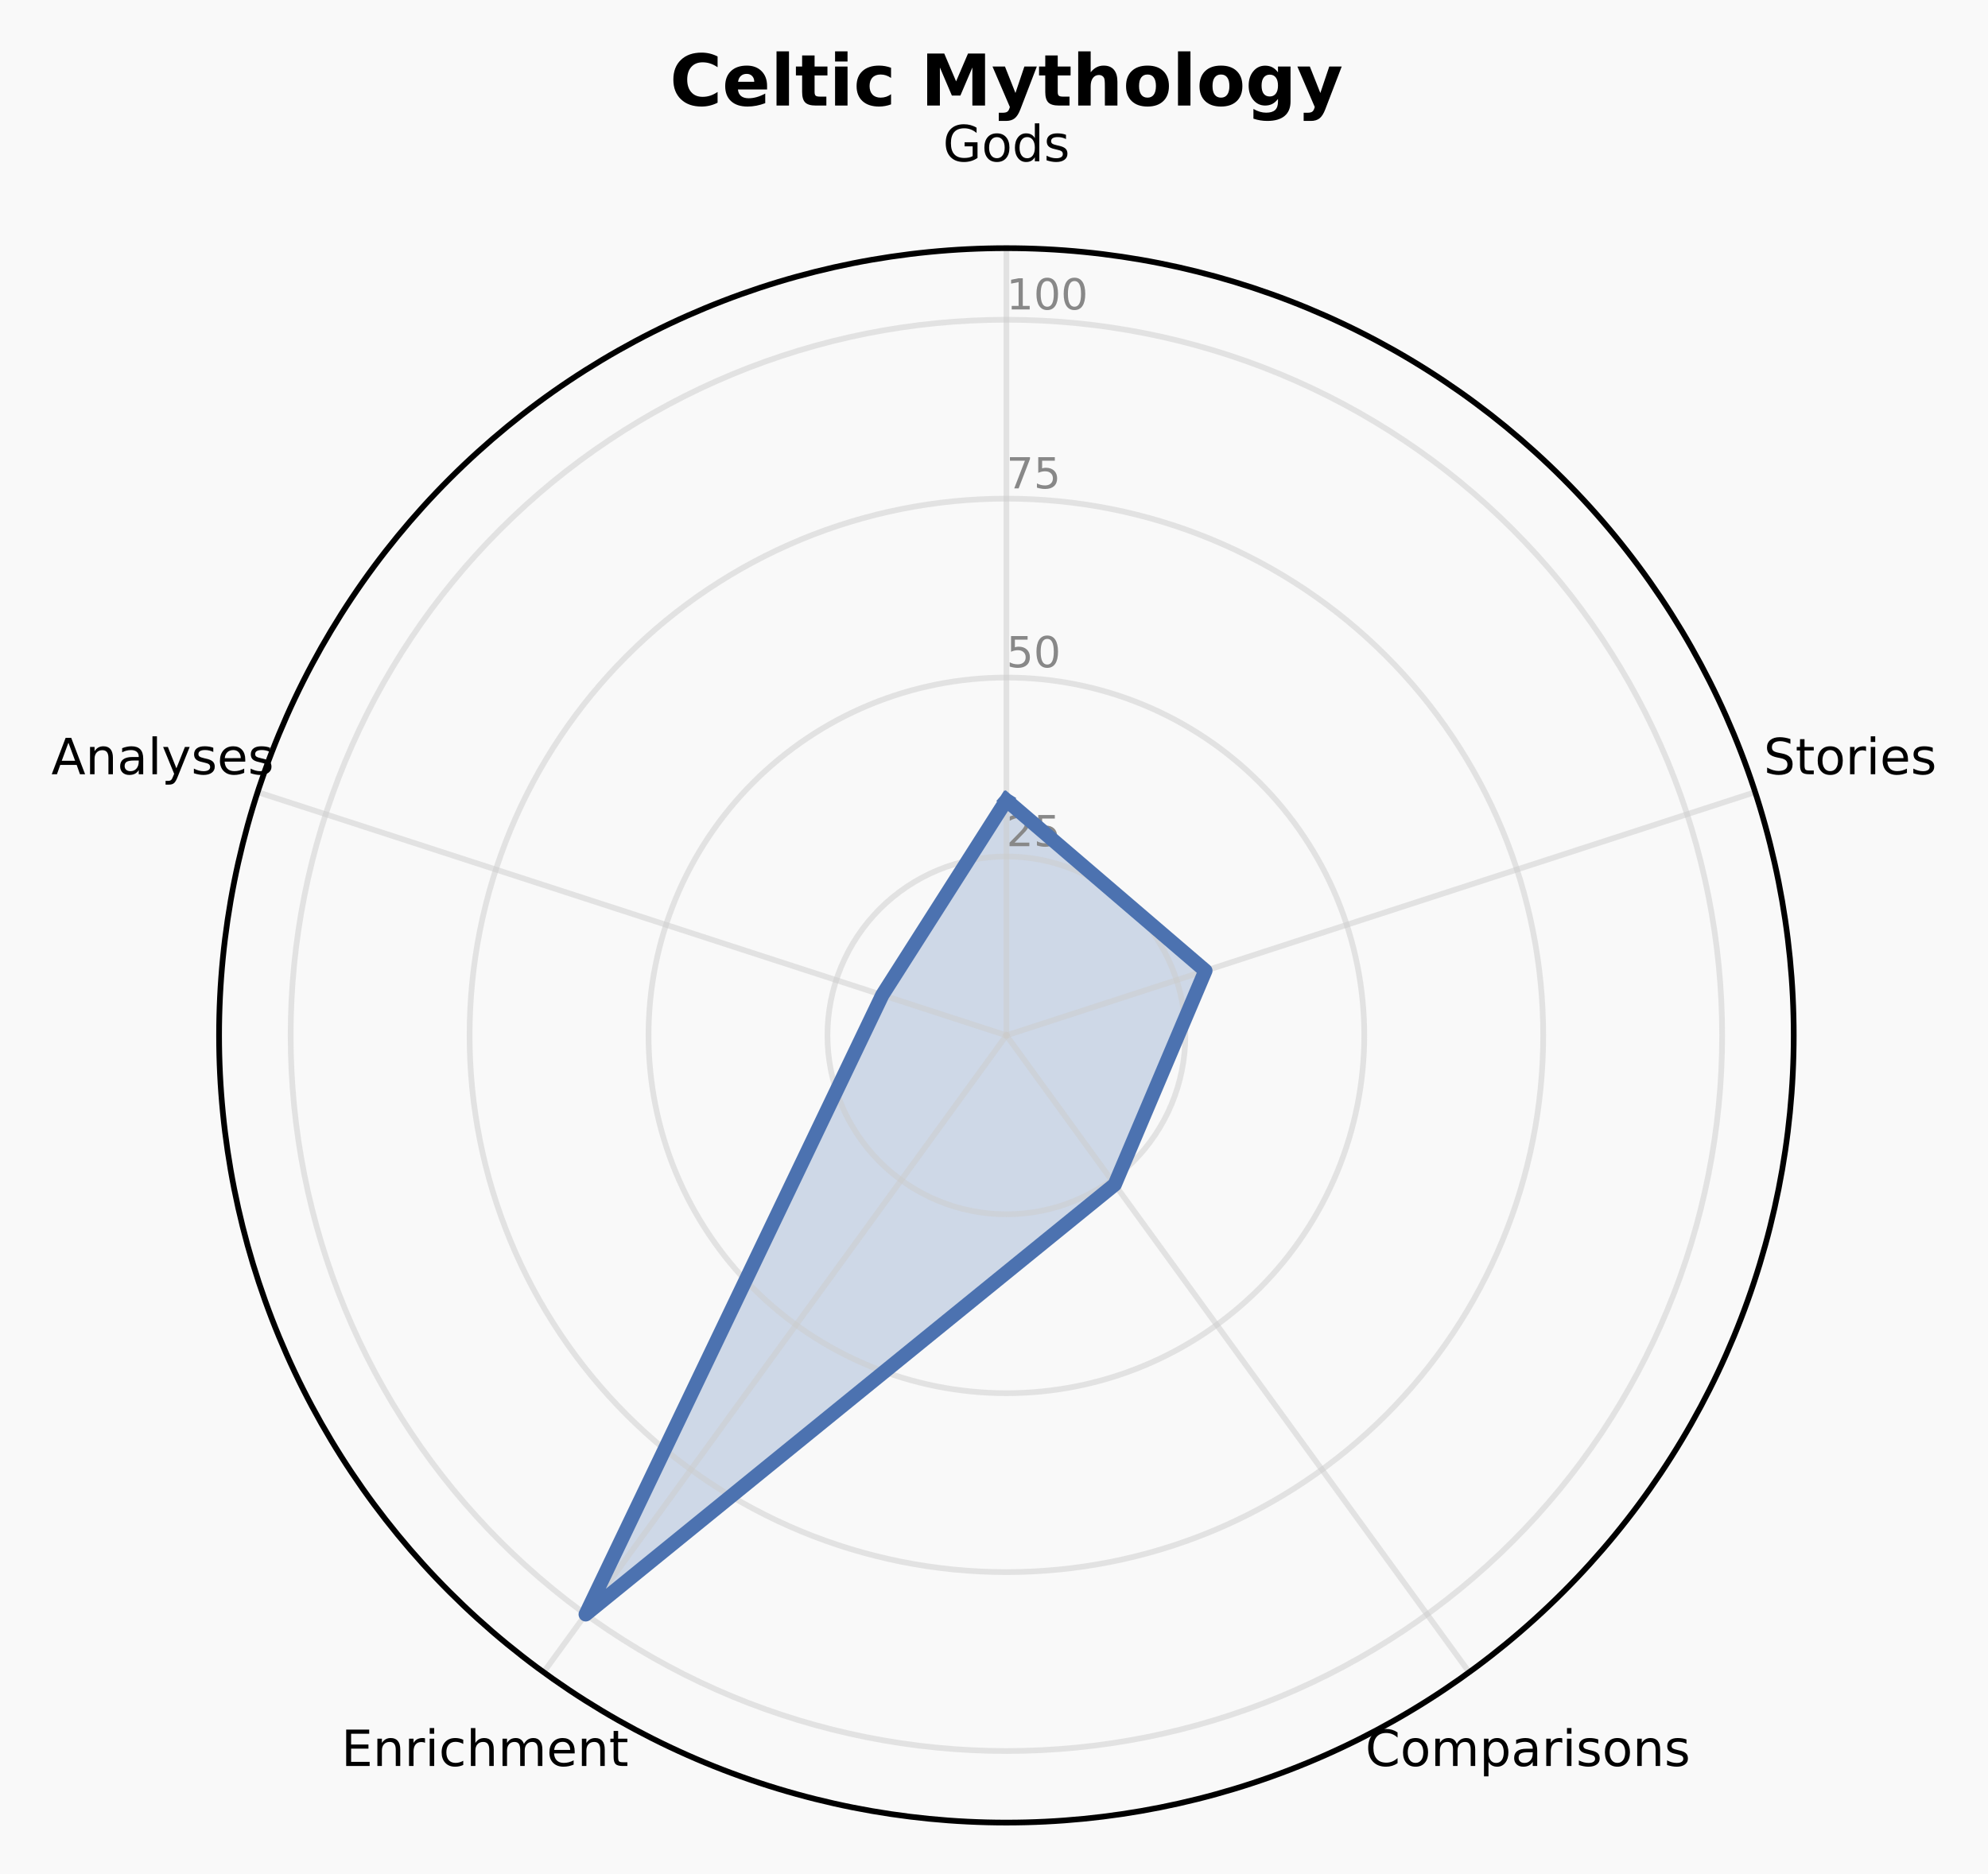
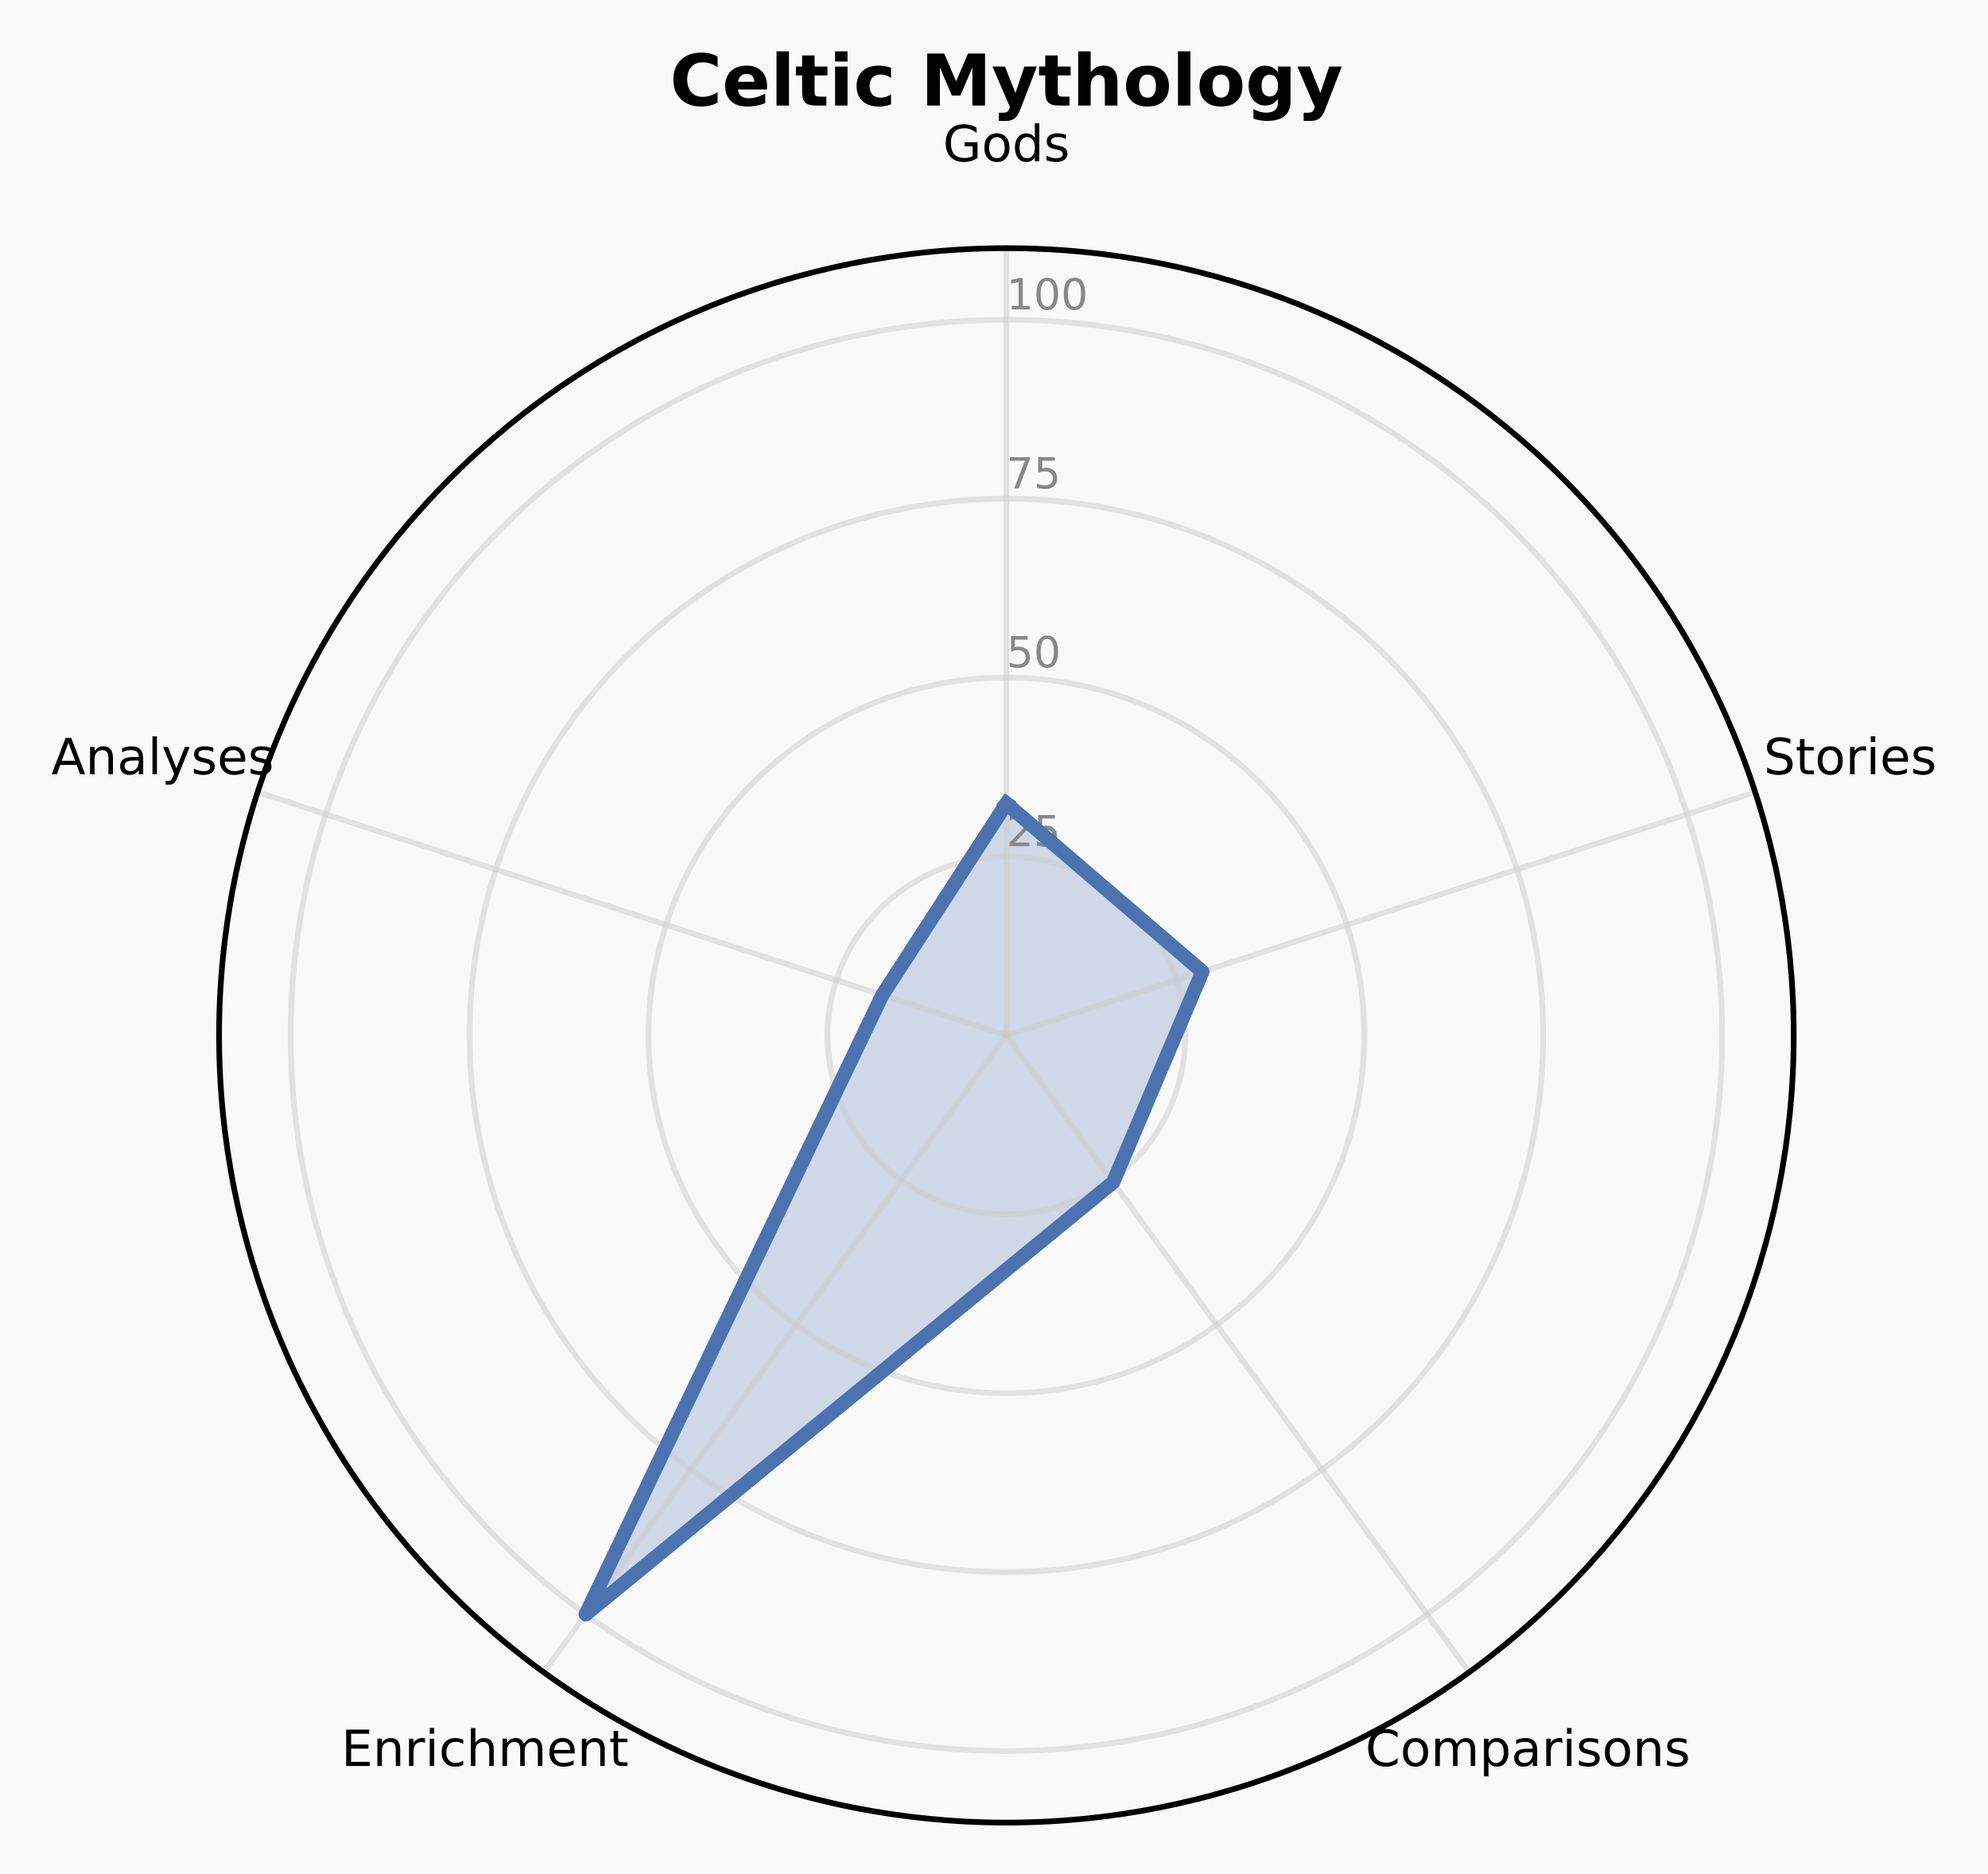
<svg xmlns="http://www.w3.org/2000/svg" xmlns:xlink="http://www.w3.org/1999/xlink" width="278.709pt" height="262.758pt" viewBox="0 0 278.709 262.758" version="1.1">
  <defs>
    <style type="text/css">*{stroke-linejoin: round; stroke-linecap: butt}</style>
  </defs>
  <g id="figure_1">
    <g id="patch_1">
      <path d="M 0 262.758  L 278.709 262.758  L 278.709 0  L 0 0  z " style="fill: #f9f9f9" />
    </g>
    <g id="axes_1">
      <g id="patch_2">
        <path d="M 251.473 145.178  C 251.473 130.683 248.618 116.329 243.071 102.938  C 237.524 89.546 229.393 77.377 219.143 67.128  C 208.894 56.878 196.725 48.748 183.334 43.201  C 169.942 37.654 155.588 34.798 141.093 34.798  C 126.598 34.798 112.244 37.654 98.853 43.201  C 85.461 48.748 73.293 56.878 63.043 67.128  C 52.794 77.377 44.663 89.546 39.116 102.938  C 33.569 116.329 30.714 130.683 30.714 145.178  C 30.714 159.673 33.569 174.027 39.116 187.418  C 44.663 200.81 52.794 212.979 63.043 223.228  C 73.293 233.478 85.461 241.609 98.853 247.155  C 112.244 252.702 126.598 255.558 141.093 255.558  C 155.588 255.558 169.942 252.702 183.334 247.155  C 196.725 241.609 208.894 233.478 219.143 223.228  C 229.393 212.979 237.524 200.81 243.071 187.418  C 248.618 174.027 251.473 159.673 251.473 145.178  M 141.093 145.178  C 141.093 145.178 141.093 145.178 141.093 145.178  C 141.093 145.178 141.093 145.178 141.093 145.178  C 141.093 145.178 141.093 145.178 141.093 145.178  C 141.093 145.178 141.093 145.178 141.093 145.178  C 141.093 145.178 141.093 145.178 141.093 145.178  C 141.093 145.178 141.093 145.178 141.093 145.178  C 141.093 145.178 141.093 145.178 141.093 145.178  C 141.093 145.178 141.093 145.178 141.093 145.178  C 141.093 145.178 141.093 145.178 141.093 145.178  C 141.093 145.178 141.093 145.178 141.093 145.178  C 141.093 145.178 141.093 145.178 141.093 145.178  C 141.093 145.178 141.093 145.178 141.093 145.178  C 141.093 145.178 141.093 145.178 141.093 145.178  C 141.093 145.178 141.093 145.178 141.093 145.178  C 141.093 145.178 141.093 145.178 141.093 145.178  C 141.093 145.178 141.093 145.178 141.093 145.178  z " style="fill: #f9f9f9" />
      </g>
      <g id="patch_3">
-         <path d="M 141.093 112.208  L 168.989 136.114  L 156.285 166.088  L 82.112 226.359  L 123.694 139.525  z " clip-path="url(#p7c46210e23)" style="fill: #4c72b0; opacity: 0.25; stroke: #4c72b0; stroke-linejoin: miter" />
+         <path d="M 141.093 112.672  L 168.567 136.251  L 156.059 165.776  L 82.112 226.359  L 123.694 139.525  z " clip-path="url(#pa638929fb0)" style="fill: #4c72b0; opacity: 0.25; stroke: #4c72b0; stroke-linejoin: miter" />
      </g>
      <g id="matplotlib.axis_1">
        <g id="xtick_1">
          <g id="line2d_1">
-             <path d="M 141.093 145.178  L 141.093 34.798  " clip-path="url(#p7c46210e23)" style="fill: none; stroke: #cccccc; stroke-opacity: 0.5; stroke-width: 0.8; stroke-linecap: square" />
+             <path d="M 141.093 145.178  L 141.093 34.798  " clip-path="url(#pa638929fb0)" style="fill: none; stroke: #cccccc; stroke-opacity: 0.5; stroke-width: 0.8; stroke-linecap: square" />
          </g>
          <g id="text_1">
            <g transform="translate(132.1945 22.61707) scale(0.07 -0.07)">
              <defs>
                <path id="DejaVuSans-2a" d="M 3809 666  L 3809 1919  L 2778 1919  L 2778 2438  L 4434 2438  L 4434 434  Q 4069 175 3628 42  Q 3188 -91 2688 -91  Q 1594 -91 976 548  Q 359 1188 359 2328  Q 359 3472 976 4111  Q 1594 4750 2688 4750  Q 3144 4750 3555 4637  Q 3966 4525 4313 4306  L 4313 3634  Q 3963 3931 3569 4081  Q 3175 4231 2741 4231  Q 1884 4231 1454 3753  Q 1025 3275 1025 2328  Q 1025 1384 1454 906  Q 1884 428 2741 428  Q 3075 428 3337 486  Q 3600 544 3809 666  z " transform="scale(0.015625)" />
                <path id="DejaVuSans-52" d="M 1959 3097  Q 1497 3097 1228 2736  Q 959 2375 959 1747  Q 959 1119 1226 758  Q 1494 397 1959 397  Q 2419 397 2687 759  Q 2956 1122 2956 1747  Q 2956 2369 2687 2733  Q 2419 3097 1959 3097  z M 1959 3584  Q 2709 3584 3137 3096  Q 3566 2609 3566 1747  Q 3566 888 3137 398  Q 2709 -91 1959 -91  Q 1206 -91 779 398  Q 353 888 353 1747  Q 353 2609 779 3096  Q 1206 3584 1959 3584  z " transform="scale(0.015625)" />
                <path id="DejaVuSans-47" d="M 2906 2969  L 2906 4863  L 3481 4863  L 3481 0  L 2906 0  L 2906 525  Q 2725 213 2448 61  Q 2172 -91 1784 -91  Q 1150 -91 751 415  Q 353 922 353 1747  Q 353 2572 751 3078  Q 1150 3584 1784 3584  Q 2172 3584 2448 3432  Q 2725 3281 2906 2969  z M 947 1747  Q 947 1113 1208 752  Q 1469 391 1925 391  Q 2381 391 2643 752  Q 2906 1113 2906 1747  Q 2906 2381 2643 2742  Q 2381 3103 1925 3103  Q 1469 3103 1208 2742  Q 947 2381 947 1747  z " transform="scale(0.015625)" />
                <path id="DejaVuSans-56" d="M 2834 3397  L 2834 2853  Q 2591 2978 2328 3040  Q 2066 3103 1784 3103  Q 1356 3103 1142 2972  Q 928 2841 928 2578  Q 928 2378 1081 2264  Q 1234 2150 1697 2047  L 1894 2003  Q 2506 1872 2764 1633  Q 3022 1394 3022 966  Q 3022 478 2636 193  Q 2250 -91 1575 -91  Q 1294 -91 989 -36  Q 684 19 347 128  L 347 722  Q 666 556 975 473  Q 1284 391 1588 391  Q 1994 391 2212 530  Q 2431 669 2431 922  Q 2431 1156 2273 1281  Q 2116 1406 1581 1522  L 1381 1569  Q 847 1681 609 1914  Q 372 2147 372 2553  Q 372 3047 722 3315  Q 1072 3584 1716 3584  Q 2034 3584 2315 3537  Q 2597 3491 2834 3397  z " transform="scale(0.015625)" />
              </defs>
              <use xlink:href="#DejaVuSans-2a" />
              <use xlink:href="#DejaVuSans-52" transform="translate(77.48438 0)" />
              <use xlink:href="#DejaVuSans-47" transform="translate(138.6719 0)" />
              <use xlink:href="#DejaVuSans-56" transform="translate(202.1562 0)" />
            </g>
          </g>
        </g>
        <g id="xtick_2">
          <g id="line2d_2">
-             <path d="M 141.093 145.178  L 246.07 111.069  " clip-path="url(#p7c46210e23)" style="fill: none; stroke: #cccccc; stroke-opacity: 0.5; stroke-width: 0.8; stroke-linecap: square" />
+             <path d="M 141.093 145.178  L 246.07 111.069  " clip-path="url(#pa638929fb0)" style="fill: none; stroke: #cccccc; stroke-opacity: 0.5; stroke-width: 0.8; stroke-linecap: square" />
          </g>
          <g id="text_2">
            <g transform="translate(247.2616 108.5613) scale(0.07 -0.07)">
              <defs>
                <path id="DejaVuSans-36" d="M 3425 4513  L 3425 3897  Q 3066 4069 2747 4153  Q 2428 4238 2131 4238  Q 1616 4238 1336 4038  Q 1056 3838 1056 3469  Q 1056 3159 1242 3001  Q 1428 2844 1947 2747  L 2328 2669  Q 3034 2534 3370 2195  Q 3706 1856 3706 1288  Q 3706 609 3251 259  Q 2797 -91 1919 -91  Q 1588 -91 1214 -16  Q 841 59 441 206  L 441 856  Q 825 641 1194 531  Q 1563 422 1919 422  Q 2459 422 2753 634  Q 3047 847 3047 1241  Q 3047 1584 2836 1778  Q 2625 1972 2144 2069  L 1759 2144  Q 1053 2284 737 2584  Q 422 2884 422 3419  Q 422 4038 858 4394  Q 1294 4750 2059 4750  Q 2388 4750 2728 4690  Q 3069 4631 3425 4513  z " transform="scale(0.015625)" />
                <path id="DejaVuSans-57" d="M 1172 4494  L 1172 3500  L 2356 3500  L 2356 3053  L 1172 3053  L 1172 1153  Q 1172 725 1289 603  Q 1406 481 1766 481  L 2356 481  L 2356 0  L 1766 0  Q 1100 0 847 248  Q 594 497 594 1153  L 594 3053  L 172 3053  L 172 3500  L 594 3500  L 594 4494  L 1172 4494  z " transform="scale(0.015625)" />
                <path id="DejaVuSans-55" d="M 2631 2963  Q 2534 3019 2420 3045  Q 2306 3072 2169 3072  Q 1681 3072 1420 2755  Q 1159 2438 1159 1844  L 1159 0  L 581 0  L 581 3500  L 1159 3500  L 1159 2956  Q 1341 3275 1631 3429  Q 1922 3584 2338 3584  Q 2397 3584 2469 3576  Q 2541 3569 2628 3553  L 2631 2963  z " transform="scale(0.015625)" />
                <path id="DejaVuSans-4c" d="M 603 3500  L 1178 3500  L 1178 0  L 603 0  L 603 3500  z M 603 4863  L 1178 4863  L 1178 4134  L 603 4134  L 603 4863  z " transform="scale(0.015625)" />
                <path id="DejaVuSans-48" d="M 3597 1894  L 3597 1613  L 953 1613  Q 991 1019 1311 708  Q 1631 397 2203 397  Q 2534 397 2845 478  Q 3156 559 3463 722  L 3463 178  Q 3153 47 2828 -22  Q 2503 -91 2169 -91  Q 1331 -91 842 396  Q 353 884 353 1716  Q 353 2575 817 3079  Q 1281 3584 2069 3584  Q 2775 3584 3186 3129  Q 3597 2675 3597 1894  z M 3022 2063  Q 3016 2534 2758 2815  Q 2500 3097 2075 3097  Q 1594 3097 1305 2825  Q 1016 2553 972 2059  L 3022 2063  z " transform="scale(0.015625)" />
              </defs>
              <use xlink:href="#DejaVuSans-36" />
              <use xlink:href="#DejaVuSans-57" transform="translate(63.48438 0)" />
              <use xlink:href="#DejaVuSans-52" transform="translate(102.6875 0)" />
              <use xlink:href="#DejaVuSans-55" transform="translate(163.875 0)" />
              <use xlink:href="#DejaVuSans-4c" transform="translate(204.9844 0)" />
              <use xlink:href="#DejaVuSans-48" transform="translate(232.7656 0)" />
              <use xlink:href="#DejaVuSans-56" transform="translate(294.2969 0)" />
            </g>
          </g>
        </g>
        <g id="xtick_3">
          <g id="line2d_3">
-             <path d="M 141.093 145.178  L 205.973 234.477  " clip-path="url(#p7c46210e23)" style="fill: none; stroke: #cccccc; stroke-opacity: 0.5; stroke-width: 0.8; stroke-linecap: square" />
+             <path d="M 141.093 145.178  L 205.973 234.477  " clip-path="url(#pa638929fb0)" style="fill: none; stroke: #cccccc; stroke-opacity: 0.5; stroke-width: 0.8; stroke-linecap: square" />
          </g>
          <g id="text_3">
            <g transform="translate(191.4228 247.6219) scale(0.07 -0.07)">
              <defs>
                <path id="DejaVuSans-26" d="M 4122 4306  L 4122 3641  Q 3803 3938 3442 4084  Q 3081 4231 2675 4231  Q 1875 4231 1450 3742  Q 1025 3253 1025 2328  Q 1025 1406 1450 917  Q 1875 428 2675 428  Q 3081 428 3442 575  Q 3803 722 4122 1019  L 4122 359  Q 3791 134 3420 21  Q 3050 -91 2638 -91  Q 1578 -91 968 557  Q 359 1206 359 2328  Q 359 3453 968 4101  Q 1578 4750 2638 4750  Q 3056 4750 3426 4639  Q 3797 4528 4122 4306  z " transform="scale(0.015625)" />
                <path id="DejaVuSans-50" d="M 3328 2828  Q 3544 3216 3844 3400  Q 4144 3584 4550 3584  Q 5097 3584 5394 3201  Q 5691 2819 5691 2113  L 5691 0  L 5113 0  L 5113 2094  Q 5113 2597 4934 2840  Q 4756 3084 4391 3084  Q 3944 3084 3684 2787  Q 3425 2491 3425 1978  L 3425 0  L 2847 0  L 2847 2094  Q 2847 2600 2669 2842  Q 2491 3084 2119 3084  Q 1678 3084 1418 2786  Q 1159 2488 1159 1978  L 1159 0  L 581 0  L 581 3500  L 1159 3500  L 1159 2956  Q 1356 3278 1631 3431  Q 1906 3584 2284 3584  Q 2666 3584 2933 3390  Q 3200 3197 3328 2828  z " transform="scale(0.015625)" />
                <path id="DejaVuSans-53" d="M 1159 525  L 1159 -1331  L 581 -1331  L 581 3500  L 1159 3500  L 1159 2969  Q 1341 3281 1617 3432  Q 1894 3584 2278 3584  Q 2916 3584 3314 3078  Q 3713 2572 3713 1747  Q 3713 922 3314 415  Q 2916 -91 2278 -91  Q 1894 -91 1617 61  Q 1341 213 1159 525  z M 3116 1747  Q 3116 2381 2855 2742  Q 2594 3103 2138 3103  Q 1681 3103 1420 2742  Q 1159 2381 1159 1747  Q 1159 1113 1420 752  Q 1681 391 2138 391  Q 2594 391 2855 752  Q 3116 1113 3116 1747  z " transform="scale(0.015625)" />
                <path id="DejaVuSans-44" d="M 2194 1759  Q 1497 1759 1228 1600  Q 959 1441 959 1056  Q 959 750 1161 570  Q 1363 391 1709 391  Q 2188 391 2477 730  Q 2766 1069 2766 1631  L 2766 1759  L 2194 1759  z M 3341 1997  L 3341 0  L 2766 0  L 2766 531  Q 2569 213 2275 61  Q 1981 -91 1556 -91  Q 1019 -91 701 211  Q 384 513 384 1019  Q 384 1609 779 1909  Q 1175 2209 1959 2209  L 2766 2209  L 2766 2266  Q 2766 2663 2505 2880  Q 2244 3097 1772 3097  Q 1472 3097 1187 3025  Q 903 2953 641 2809  L 641 3341  Q 956 3463 1253 3523  Q 1550 3584 1831 3584  Q 2591 3584 2966 3190  Q 3341 2797 3341 1997  z " transform="scale(0.015625)" />
                <path id="DejaVuSans-51" d="M 3513 2113  L 3513 0  L 2938 0  L 2938 2094  Q 2938 2591 2744 2837  Q 2550 3084 2163 3084  Q 1697 3084 1428 2787  Q 1159 2491 1159 1978  L 1159 0  L 581 0  L 581 3500  L 1159 3500  L 1159 2956  Q 1366 3272 1645 3428  Q 1925 3584 2291 3584  Q 2894 3584 3203 3211  Q 3513 2838 3513 2113  z " transform="scale(0.015625)" />
              </defs>
              <use xlink:href="#DejaVuSans-26" />
              <use xlink:href="#DejaVuSans-52" transform="translate(69.82812 0)" />
              <use xlink:href="#DejaVuSans-50" transform="translate(131.0156 0)" />
              <use xlink:href="#DejaVuSans-53" transform="translate(228.4219 0)" />
              <use xlink:href="#DejaVuSans-44" transform="translate(291.9062 0)" />
              <use xlink:href="#DejaVuSans-55" transform="translate(353.1875 0)" />
              <use xlink:href="#DejaVuSans-4c" transform="translate(394.2969 0)" />
              <use xlink:href="#DejaVuSans-56" transform="translate(422.0781 0)" />
              <use xlink:href="#DejaVuSans-52" transform="translate(474.1719 0)" />
              <use xlink:href="#DejaVuSans-51" transform="translate(535.3594 0)" />
              <use xlink:href="#DejaVuSans-56" transform="translate(598.7344 0)" />
            </g>
          </g>
        </g>
        <g id="xtick_4">
          <g id="line2d_4">
-             <path d="M 141.093 145.178  L 76.214 234.477  " clip-path="url(#p7c46210e23)" style="fill: none; stroke: #cccccc; stroke-opacity: 0.5; stroke-width: 0.8; stroke-linecap: square" />
+             <path d="M 141.093 145.178  L 76.214 234.477  " clip-path="url(#pa638929fb0)" style="fill: none; stroke: #cccccc; stroke-opacity: 0.5; stroke-width: 0.8; stroke-linecap: square" />
          </g>
          <g id="text_4">
            <g transform="translate(47.8483 247.6219) scale(0.07 -0.07)">
              <defs>
                <path id="DejaVuSans-28" d="M 628 4666  L 3578 4666  L 3578 4134  L 1259 4134  L 1259 2753  L 3481 2753  L 3481 2222  L 1259 2222  L 1259 531  L 3634 531  L 3634 0  L 628 0  L 628 4666  z " transform="scale(0.015625)" />
                <path id="DejaVuSans-46" d="M 3122 3366  L 3122 2828  Q 2878 2963 2633 3030  Q 2388 3097 2138 3097  Q 1578 3097 1268 2742  Q 959 2388 959 1747  Q 959 1106 1268 751  Q 1578 397 2138 397  Q 2388 397 2633 464  Q 2878 531 3122 666  L 3122 134  Q 2881 22 2623 -34  Q 2366 -91 2075 -91  Q 1284 -91 818 406  Q 353 903 353 1747  Q 353 2603 823 3093  Q 1294 3584 2113 3584  Q 2378 3584 2631 3529  Q 2884 3475 3122 3366  z " transform="scale(0.015625)" />
                <path id="DejaVuSans-4b" d="M 3513 2113  L 3513 0  L 2938 0  L 2938 2094  Q 2938 2591 2744 2837  Q 2550 3084 2163 3084  Q 1697 3084 1428 2787  Q 1159 2491 1159 1978  L 1159 0  L 581 0  L 581 4863  L 1159 4863  L 1159 2956  Q 1366 3272 1645 3428  Q 1925 3584 2291 3584  Q 2894 3584 3203 3211  Q 3513 2838 3513 2113  z " transform="scale(0.015625)" />
              </defs>
              <use xlink:href="#DejaVuSans-28" />
              <use xlink:href="#DejaVuSans-51" transform="translate(63.1875 0)" />
              <use xlink:href="#DejaVuSans-55" transform="translate(126.5625 0)" />
              <use xlink:href="#DejaVuSans-4c" transform="translate(167.6719 0)" />
              <use xlink:href="#DejaVuSans-46" transform="translate(195.4531 0)" />
              <use xlink:href="#DejaVuSans-4b" transform="translate(250.4375 0)" />
              <use xlink:href="#DejaVuSans-50" transform="translate(313.8125 0)" />
              <use xlink:href="#DejaVuSans-48" transform="translate(411.2188 0)" />
              <use xlink:href="#DejaVuSans-51" transform="translate(472.75 0)" />
              <use xlink:href="#DejaVuSans-57" transform="translate(536.125 0)" />
            </g>
          </g>
        </g>
        <g id="xtick_5">
          <g id="line2d_5">
-             <path d="M 141.093 145.178  L 36.116 111.069  " clip-path="url(#p7c46210e23)" style="fill: none; stroke: #cccccc; stroke-opacity: 0.5; stroke-width: 0.8; stroke-linecap: square" />
+             <path d="M 141.093 145.178  L 36.116 111.069  " clip-path="url(#pa638929fb0)" style="fill: none; stroke: #cccccc; stroke-opacity: 0.5; stroke-width: 0.8; stroke-linecap: square" />
          </g>
          <g id="text_5">
            <g transform="translate(7.2 108.5613) scale(0.07 -0.07)">
              <defs>
                <path id="DejaVuSans-24" d="M 2188 4044  L 1331 1722  L 3047 1722  L 2188 4044  z M 1831 4666  L 2547 4666  L 4325 0  L 3669 0  L 3244 1197  L 1141 1197  L 716 0  L 50 0  L 1831 4666  z " transform="scale(0.015625)" />
                <path id="DejaVuSans-4f" d="M 603 4863  L 1178 4863  L 1178 0  L 603 0  L 603 4863  z " transform="scale(0.015625)" />
                <path id="DejaVuSans-5c" d="M 2059 -325  Q 1816 -950 1584 -1140  Q 1353 -1331 966 -1331  L 506 -1331  L 506 -850  L 844 -850  Q 1081 -850 1212 -737  Q 1344 -625 1503 -206  L 1606 56  L 191 3500  L 800 3500  L 1894 763  L 2988 3500  L 3597 3500  L 2059 -325  z " transform="scale(0.015625)" />
              </defs>
              <use xlink:href="#DejaVuSans-24" />
              <use xlink:href="#DejaVuSans-51" transform="translate(68.40625 0)" />
              <use xlink:href="#DejaVuSans-44" transform="translate(131.7812 0)" />
              <use xlink:href="#DejaVuSans-4f" transform="translate(193.0625 0)" />
              <use xlink:href="#DejaVuSans-5c" transform="translate(220.8438 0)" />
              <use xlink:href="#DejaVuSans-56" transform="translate(280.0312 0)" />
              <use xlink:href="#DejaVuSans-48" transform="translate(332.125 0)" />
              <use xlink:href="#DejaVuSans-56" transform="translate(393.6562 0)" />
            </g>
          </g>
        </g>
      </g>
      <g id="matplotlib.axis_2">
        <g id="ytick_1">
          <g id="line2d_6">
-             <path d="M 141.093 120.092  C 144.388 120.092 147.65 120.741 150.693 122.001  C 153.737 123.262 156.503 125.11 158.832 127.439  C 161.161 129.769 163.009 132.534 164.27 135.578  C 165.531 138.621 166.18 141.884 166.18 145.178  C 166.18 148.472 165.531 151.735 164.27 154.778  C 163.009 157.822 161.161 160.587 158.832 162.917  C 156.503 165.246 153.737 167.094 150.693 168.355  C 147.65 169.615 144.388 170.264 141.093 170.264  C 137.799 170.264 134.537 169.615 131.493 168.355  C 128.45 167.094 125.684 165.246 123.355 162.917  C 121.025 160.587 119.177 157.822 117.917 154.778  C 116.656 151.735 116.007 148.472 116.007 145.178  C 116.007 141.884 116.656 138.621 117.917 135.578  C 119.177 132.534 121.025 129.769 123.355 127.439  C 125.684 125.11 128.45 123.262 131.493 122.001  C 134.537 120.741 137.799 120.092 141.093 120.092  " clip-path="url(#p7c46210e23)" style="fill: none; stroke: #cccccc; stroke-opacity: 0.5; stroke-width: 0.8; stroke-linecap: square" />
+             <path d="M 141.093 120.092  C 144.388 120.092 147.65 120.741 150.693 122.001  C 153.737 123.262 156.503 125.11 158.832 127.439  C 161.161 129.769 163.009 132.534 164.27 135.578  C 165.531 138.621 166.18 141.884 166.18 145.178  C 166.18 148.472 165.531 151.735 164.27 154.778  C 163.009 157.822 161.161 160.587 158.832 162.917  C 156.503 165.246 153.737 167.094 150.693 168.355  C 147.65 169.615 144.388 170.264 141.093 170.264  C 137.799 170.264 134.537 169.615 131.493 168.355  C 128.45 167.094 125.684 165.246 123.355 162.917  C 121.025 160.587 119.177 157.822 117.917 154.778  C 116.656 151.735 116.007 148.472 116.007 145.178  C 116.007 141.884 116.656 138.621 117.917 135.578  C 119.177 132.534 121.025 129.769 123.355 127.439  C 125.684 125.11 128.45 123.262 131.493 122.001  C 134.537 120.741 137.799 120.092 141.093 120.092  " clip-path="url(#pa638929fb0)" style="fill: none; stroke: #cccccc; stroke-opacity: 0.5; stroke-width: 0.8; stroke-linecap: square" />
          </g>
          <g id="text_6">
            <g style="fill: #888888" transform="translate(141.0933 118.6504) scale(0.06 -0.06)">
              <defs>
                <path id="DejaVuSans-15" d="M 1228 531  L 3431 531  L 3431 0  L 469 0  L 469 531  Q 828 903 1448 1529  Q 2069 2156 2228 2338  Q 2531 2678 2651 2914  Q 2772 3150 2772 3378  Q 2772 3750 2511 3984  Q 2250 4219 1831 4219  Q 1534 4219 1204 4116  Q 875 4013 500 3803  L 500 4441  Q 881 4594 1212 4672  Q 1544 4750 1819 4750  Q 2544 4750 2975 4387  Q 3406 4025 3406 3419  Q 3406 3131 3298 2873  Q 3191 2616 2906 2266  Q 2828 2175 2409 1742  Q 1991 1309 1228 531  z " transform="scale(0.015625)" />
                <path id="DejaVuSans-18" d="M 691 4666  L 3169 4666  L 3169 4134  L 1269 4134  L 1269 2991  Q 1406 3038 1543 3061  Q 1681 3084 1819 3084  Q 2600 3084 3056 2656  Q 3513 2228 3513 1497  Q 3513 744 3044 326  Q 2575 -91 1722 -91  Q 1428 -91 1123 -41  Q 819 9 494 109  L 494 744  Q 775 591 1075 516  Q 1375 441 1709 441  Q 2250 441 2565 725  Q 2881 1009 2881 1497  Q 2881 1984 2565 2268  Q 2250 2553 1709 2553  Q 1456 2553 1204 2497  Q 953 2441 691 2322  L 691 4666  z " transform="scale(0.015625)" />
              </defs>
              <use xlink:href="#DejaVuSans-15" />
              <use xlink:href="#DejaVuSans-18" transform="translate(63.625 0)" />
            </g>
          </g>
        </g>
        <g id="ytick_2">
          <g id="line2d_7">
-             <path d="M 141.093 95.005  C 147.682 95.005 154.206 96.303 160.293 98.825  C 166.381 101.346 171.912 105.042 176.571 109.701  C 181.229 114.36 184.925 119.891 187.447 125.978  C 189.968 132.065 191.266 138.589 191.266 145.178  C 191.266 151.767 189.968 158.291 187.447 164.378  C 184.925 170.465 181.229 175.997 176.571 180.655  C 171.912 185.314 166.381 189.01 160.293 191.531  C 154.206 194.053 147.682 195.351 141.093 195.351  C 134.505 195.351 127.98 194.053 121.893 191.531  C 115.806 189.01 110.275 185.314 105.616 180.655  C 100.957 175.997 97.261 170.465 94.74 164.378  C 92.219 158.291 90.921 151.767 90.921 145.178  C 90.921 138.589 92.219 132.065 94.74 125.978  C 97.261 119.891 100.957 114.36 105.616 109.701  C 110.275 105.042 115.806 101.346 121.893 98.825  C 127.98 96.303 134.505 95.005 141.093 95.005  " clip-path="url(#p7c46210e23)" style="fill: none; stroke: #cccccc; stroke-opacity: 0.5; stroke-width: 0.8; stroke-linecap: square" />
+             <path d="M 141.093 95.005  C 147.682 95.005 154.206 96.303 160.293 98.825  C 166.381 101.346 171.912 105.042 176.571 109.701  C 181.229 114.36 184.925 119.891 187.447 125.978  C 189.968 132.065 191.266 138.589 191.266 145.178  C 191.266 151.767 189.968 158.291 187.447 164.378  C 184.925 170.465 181.229 175.997 176.571 180.655  C 171.912 185.314 166.381 189.01 160.293 191.531  C 154.206 194.053 147.682 195.351 141.093 195.351  C 134.505 195.351 127.98 194.053 121.893 191.531  C 115.806 189.01 110.275 185.314 105.616 180.655  C 100.957 175.997 97.261 170.465 94.74 164.378  C 92.219 158.291 90.921 151.767 90.921 145.178  C 90.921 138.589 92.219 132.065 94.74 125.978  C 97.261 119.891 100.957 114.36 105.616 109.701  C 110.275 105.042 115.806 101.346 121.893 98.825  C 127.98 96.303 134.505 95.005 141.093 95.005  " clip-path="url(#pa638929fb0)" style="fill: none; stroke: #cccccc; stroke-opacity: 0.5; stroke-width: 0.8; stroke-linecap: square" />
          </g>
          <g id="text_7">
            <g style="fill: #888888" transform="translate(141.0933 93.56408) scale(0.06 -0.06)">
              <defs>
                <path id="DejaVuSans-13" d="M 2034 4250  Q 1547 4250 1301 3770  Q 1056 3291 1056 2328  Q 1056 1369 1301 889  Q 1547 409 2034 409  Q 2525 409 2770 889  Q 3016 1369 3016 2328  Q 3016 3291 2770 3770  Q 2525 4250 2034 4250  z M 2034 4750  Q 2819 4750 3233 4129  Q 3647 3509 3647 2328  Q 3647 1150 3233 529  Q 2819 -91 2034 -91  Q 1250 -91 836 529  Q 422 1150 422 2328  Q 422 3509 836 4129  Q 1250 4750 2034 4750  z " transform="scale(0.015625)" />
              </defs>
              <use xlink:href="#DejaVuSans-18" />
              <use xlink:href="#DejaVuSans-13" transform="translate(63.625 0)" />
            </g>
          </g>
        </g>
        <g id="ytick_3">
          <g id="line2d_8">
-             <path d="M 141.093 69.919  C 150.976 69.919 160.763 71.866 169.894 75.648  C 179.024 79.43 187.321 84.974 194.309 91.962  C 201.298 98.95 206.841 107.247 210.623 116.378  C 214.405 125.508 216.352 135.295 216.352 145.178  C 216.352 155.061 214.405 164.848 210.623 173.978  C 206.841 183.109 201.298 191.406 194.309 198.394  C 187.321 205.382 179.024 210.926 169.894 214.708  C 160.763 218.49 150.976 220.437 141.093 220.437  C 131.21 220.437 121.424 218.49 112.293 214.708  C 103.162 210.926 94.866 205.382 87.877 198.394  C 80.889 191.406 75.345 183.109 71.563 173.978  C 67.781 164.848 65.834 155.061 65.834 145.178  C 65.834 135.295 67.781 125.508 71.563 116.378  C 75.345 107.247 80.889 98.95 87.877 91.962  C 94.866 84.974 103.162 79.43 112.293 75.648  C 121.424 71.866 131.21 69.919 141.093 69.919  " clip-path="url(#p7c46210e23)" style="fill: none; stroke: #cccccc; stroke-opacity: 0.5; stroke-width: 0.8; stroke-linecap: square" />
+             <path d="M 141.093 69.919  C 150.976 69.919 160.763 71.866 169.894 75.648  C 179.024 79.43 187.321 84.974 194.309 91.962  C 201.298 98.95 206.841 107.247 210.623 116.378  C 214.405 125.508 216.352 135.295 216.352 145.178  C 216.352 155.061 214.405 164.848 210.623 173.978  C 206.841 183.109 201.298 191.406 194.309 198.394  C 187.321 205.382 179.024 210.926 169.894 214.708  C 160.763 218.49 150.976 220.437 141.093 220.437  C 131.21 220.437 121.424 218.49 112.293 214.708  C 103.162 210.926 94.866 205.382 87.877 198.394  C 80.889 191.406 75.345 183.109 71.563 173.978  C 67.781 164.848 65.834 155.061 65.834 145.178  C 65.834 135.295 67.781 125.508 71.563 116.378  C 75.345 107.247 80.889 98.95 87.877 91.962  C 94.866 84.974 103.162 79.43 112.293 75.648  C 121.424 71.866 131.21 69.919 141.093 69.919  " clip-path="url(#pa638929fb0)" style="fill: none; stroke: #cccccc; stroke-opacity: 0.5; stroke-width: 0.8; stroke-linecap: square" />
          </g>
          <g id="text_8">
            <g style="fill: #888888" transform="translate(141.0933 68.47781) scale(0.06 -0.06)">
              <defs>
                <path id="DejaVuSans-1a" d="M 525 4666  L 3525 4666  L 3525 4397  L 1831 0  L 1172 0  L 2766 4134  L 525 4134  L 525 4666  z " transform="scale(0.015625)" />
              </defs>
              <use xlink:href="#DejaVuSans-1a" />
              <use xlink:href="#DejaVuSans-18" transform="translate(63.625 0)" />
            </g>
          </g>
        </g>
        <g id="ytick_4">
          <g id="line2d_9">
-             <path d="M 141.093 44.833  C 154.27 44.833 167.32 47.429 179.494 52.471  C 191.668 57.514 202.73 64.906 212.048 74.223  C 221.366 83.541 228.757 94.603 233.8 106.778  C 238.843 118.952 241.438 132.001 241.438 145.178  C 241.438 158.355 238.843 171.404 233.8 183.578  C 228.757 195.753 221.366 206.815 212.048 216.133  C 202.73 225.45 191.668 232.842 179.494 237.885  C 167.32 242.927 154.27 245.523 141.093 245.523  C 127.916 245.523 114.867 242.927 102.693 237.885  C 90.519 232.842 79.456 225.45 70.139 216.133  C 60.821 206.815 53.429 195.753 48.387 183.578  C 43.344 171.404 40.748 158.355 40.748 145.178  C 40.748 132.001 43.344 118.952 48.387 106.778  C 53.429 94.603 60.821 83.541 70.139 74.223  C 79.456 64.906 90.519 57.514 102.693 52.471  C 114.867 47.429 127.916 44.833 141.093 44.833  " clip-path="url(#p7c46210e23)" style="fill: none; stroke: #cccccc; stroke-opacity: 0.5; stroke-width: 0.8; stroke-linecap: square" />
+             <path d="M 141.093 44.833  C 154.27 44.833 167.32 47.429 179.494 52.471  C 191.668 57.514 202.73 64.906 212.048 74.223  C 221.366 83.541 228.757 94.603 233.8 106.778  C 238.843 118.952 241.438 132.001 241.438 145.178  C 241.438 158.355 238.843 171.404 233.8 183.578  C 228.757 195.753 221.366 206.815 212.048 216.133  C 202.73 225.45 191.668 232.842 179.494 237.885  C 167.32 242.927 154.27 245.523 141.093 245.523  C 127.916 245.523 114.867 242.927 102.693 237.885  C 90.519 232.842 79.456 225.45 70.139 216.133  C 60.821 206.815 53.429 195.753 48.387 183.578  C 43.344 171.404 40.748 158.355 40.748 145.178  C 40.748 132.001 43.344 118.952 48.387 106.778  C 53.429 94.603 60.821 83.541 70.139 74.223  C 79.456 64.906 90.519 57.514 102.693 52.471  C 114.867 47.429 127.916 44.833 141.093 44.833  " clip-path="url(#pa638929fb0)" style="fill: none; stroke: #cccccc; stroke-opacity: 0.5; stroke-width: 0.8; stroke-linecap: square" />
          </g>
          <g id="text_9">
            <g style="fill: #888888" transform="translate(141.0933 43.39154) scale(0.06 -0.06)">
              <defs>
                <path id="DejaVuSans-14" d="M 794 531  L 1825 531  L 1825 4091  L 703 3866  L 703 4441  L 1819 4666  L 2450 4666  L 2450 531  L 3481 531  L 3481 0  L 794 0  L 794 531  z " transform="scale(0.015625)" />
              </defs>
              <use xlink:href="#DejaVuSans-14" />
              <use xlink:href="#DejaVuSans-13" transform="translate(63.625 0)" />
              <use xlink:href="#DejaVuSans-13" transform="translate(127.25 0)" />
            </g>
          </g>
        </g>
      </g>
      <g id="line2d_10">
-         <path d="M 141.093 112.208  L 168.989 136.114  L 156.285 166.088  L 82.112 226.359  L 123.694 139.525  L 141.093 112.208  " clip-path="url(#p7c46210e23)" style="fill: none; stroke: #4c72b0; stroke-width: 2; stroke-linecap: square" />
+         <path d="M 141.093 112.672  L 168.567 136.251  L 156.059 165.776  L 82.112 226.359  L 123.694 139.525  L 141.093 112.672  " clip-path="url(#pa638929fb0)" style="fill: none; stroke: #4c72b0; stroke-width: 2; stroke-linecap: square" />
      </g>
      <g id="patch_4">
        <path d="M 141.093 34.798  C 126.598 34.798 112.244 37.654 98.853 43.201  C 85.461 48.748 73.293 56.878 63.043 67.128  C 52.794 77.377 44.663 89.546 39.116 102.938  C 33.569 116.329 30.714 130.683 30.714 145.178  C 30.714 159.673 33.569 174.027 39.116 187.418  C 44.663 200.81 52.794 212.979 63.043 223.228  C 73.293 233.478 85.461 241.609 98.853 247.155  C 112.244 252.702 126.598 255.558 141.093 255.558  C 155.588 255.558 169.942 252.702 183.334 247.155  C 196.725 241.609 208.894 233.478 219.143 223.228  C 229.393 212.979 237.524 200.81 243.071 187.418  C 248.618 174.027 251.473 159.673 251.473 145.178  C 251.473 130.683 248.618 116.329 243.071 102.938  C 237.524 89.546 229.393 77.377 219.143 67.128  C 208.894 56.878 196.725 48.748 183.334 43.201  C 169.942 37.654 155.588 34.798 141.093 34.798  " style="fill: none; stroke: #000000; stroke-width: 0.8; stroke-linejoin: miter; stroke-linecap: square" />
      </g>
      <g id="text_10">
        <g transform="translate(93.90264 14.79844) scale(0.1 -0.1)">
          <defs>
            <path id="DejaVuSans-Bold-26" d="M 4288 256  Q 3956 84 3597 -3  Q 3238 -91 2847 -91  Q 1681 -91 1000 561  Q 319 1213 319 2328  Q 319 3447 1000 4098  Q 1681 4750 2847 4750  Q 3238 4750 3597 4662  Q 3956 4575 4288 4403  L 4288 3438  Q 3953 3666 3628 3772  Q 3303 3878 2944 3878  Q 2300 3878 1931 3465  Q 1563 3053 1563 2328  Q 1563 1606 1931 1193  Q 2300 781 2944 781  Q 3303 781 3628 887  Q 3953 994 4288 1222  L 4288 256  z " transform="scale(0.015625)" />
            <path id="DejaVuSans-Bold-48" d="M 4031 1759  L 4031 1441  L 1416 1441  Q 1456 1047 1700 850  Q 1944 653 2381 653  Q 2734 653 3104 758  Q 3475 863 3866 1075  L 3866 213  Q 3469 63 3072 -14  Q 2675 -91 2278 -91  Q 1328 -91 801 392  Q 275 875 275 1747  Q 275 2603 792 3093  Q 1309 3584 2216 3584  Q 3041 3584 3536 3087  Q 4031 2591 4031 1759  z M 2881 2131  Q 2881 2450 2695 2645  Q 2509 2841 2209 2841  Q 1884 2841 1681 2658  Q 1478 2475 1428 2131  L 2881 2131  z " transform="scale(0.015625)" />
            <path id="DejaVuSans-Bold-4f" d="M 538 4863  L 1656 4863  L 1656 0  L 538 0  L 538 4863  z " transform="scale(0.015625)" />
            <path id="DejaVuSans-Bold-57" d="M 1759 4494  L 1759 3500  L 2913 3500  L 2913 2700  L 1759 2700  L 1759 1216  Q 1759 972 1856 886  Q 1953 800 2241 800  L 2816 800  L 2816 0  L 1856 0  Q 1194 0 917 276  Q 641 553 641 1216  L 641 2700  L 84 2700  L 84 3500  L 641 3500  L 641 4494  L 1759 4494  z " transform="scale(0.015625)" />
            <path id="DejaVuSans-Bold-4c" d="M 538 3500  L 1656 3500  L 1656 0  L 538 0  L 538 3500  z M 538 4863  L 1656 4863  L 1656 3950  L 538 3950  L 538 4863  z " transform="scale(0.015625)" />
            <path id="DejaVuSans-Bold-46" d="M 3366 3391  L 3366 2478  Q 3138 2634 2908 2709  Q 2678 2784 2431 2784  Q 1963 2784 1702 2511  Q 1441 2238 1441 1747  Q 1441 1256 1702 982  Q 1963 709 2431 709  Q 2694 709 2930 787  Q 3166 866 3366 1019  L 3366 103  Q 3103 6 2833 -42  Q 2563 -91 2291 -91  Q 1344 -91 809 395  Q 275 881 275 1747  Q 275 2613 809 3098  Q 1344 3584 2291 3584  Q 2566 3584 2833 3536  Q 3100 3488 3366 3391  z " transform="scale(0.015625)" />
            <path id="DejaVuSans-Bold-3" transform="scale(0.015625)" />
            <path id="DejaVuSans-Bold-30" d="M 588 4666  L 2119 4666  L 3181 2169  L 4250 4666  L 5778 4666  L 5778 0  L 4641 0  L 4641 3413  L 3566 897  L 2803 897  L 1728 3413  L 1728 0  L 588 0  L 588 4666  z " transform="scale(0.015625)" />
            <path id="DejaVuSans-Bold-5c" d="M 78 3500  L 1197 3500  L 2138 1125  L 2938 3500  L 4056 3500  L 2584 -331  Q 2363 -916 2067 -1148  Q 1772 -1381 1288 -1381  L 641 -1381  L 641 -647  L 991 -647  Q 1275 -647 1404 -556  Q 1534 -466 1606 -231  L 1638 -134  L 78 3500  z " transform="scale(0.015625)" />
            <path id="DejaVuSans-Bold-4b" d="M 4056 2131  L 4056 0  L 2931 0  L 2931 347  L 2931 1625  Q 2931 2084 2911 2256  Q 2891 2428 2841 2509  Q 2775 2619 2662 2680  Q 2550 2741 2406 2741  Q 2056 2741 1856 2470  Q 1656 2200 1656 1722  L 1656 0  L 538 0  L 538 4863  L 1656 4863  L 1656 2988  Q 1909 3294 2193 3439  Q 2478 3584 2822 3584  Q 3428 3584 3742 3212  Q 4056 2841 4056 2131  z " transform="scale(0.015625)" />
            <path id="DejaVuSans-Bold-52" d="M 2203 2784  Q 1831 2784 1636 2517  Q 1441 2250 1441 1747  Q 1441 1244 1636 976  Q 1831 709 2203 709  Q 2569 709 2762 976  Q 2956 1244 2956 1747  Q 2956 2250 2762 2517  Q 2569 2784 2203 2784  z M 2203 3584  Q 3106 3584 3614 3096  Q 4122 2609 4122 1747  Q 4122 884 3614 396  Q 3106 -91 2203 -91  Q 1297 -91 786 396  Q 275 884 275 1747  Q 275 2609 786 3096  Q 1297 3584 2203 3584  z " transform="scale(0.015625)" />
            <path id="DejaVuSans-Bold-4a" d="M 2919 594  Q 2688 288 2409 144  Q 2131 0 1766 0  Q 1125 0 706 504  Q 288 1009 288 1791  Q 288 2575 706 3076  Q 1125 3578 1766 3578  Q 2131 3578 2409 3434  Q 2688 3291 2919 2981  L 2919 3500  L 4044 3500  L 4044 353  Q 4044 -491 3511 -936  Q 2978 -1381 1966 -1381  Q 1638 -1381 1331 -1331  Q 1025 -1281 716 -1178  L 716 -306  Q 1009 -475 1290 -558  Q 1572 -641 1856 -641  Q 2406 -641 2662 -400  Q 2919 -159 2919 353  L 2919 594  z M 2181 2772  Q 1834 2772 1640 2515  Q 1447 2259 1447 1791  Q 1447 1309 1634 1061  Q 1822 813 2181 813  Q 2531 813 2725 1069  Q 2919 1325 2919 1791  Q 2919 2259 2725 2515  Q 2531 2772 2181 2772  z " transform="scale(0.015625)" />
          </defs>
          <use xlink:href="#DejaVuSans-Bold-26" />
          <use xlink:href="#DejaVuSans-Bold-48" transform="translate(73.39062 0)" />
          <use xlink:href="#DejaVuSans-Bold-4f" transform="translate(141.2188 0)" />
          <use xlink:href="#DejaVuSans-Bold-57" transform="translate(175.5 0)" />
          <use xlink:href="#DejaVuSans-Bold-4c" transform="translate(223.2969 0)" />
          <use xlink:href="#DejaVuSans-Bold-46" transform="translate(257.5781 0)" />
          <use xlink:href="#DejaVuSans-Bold-3" transform="translate(316.8594 0)" />
          <use xlink:href="#DejaVuSans-Bold-30" transform="translate(351.6719 0)" />
          <use xlink:href="#DejaVuSans-Bold-5c" transform="translate(451.1875 0)" />
          <use xlink:href="#DejaVuSans-Bold-57" transform="translate(516.375 0)" />
          <use xlink:href="#DejaVuSans-Bold-4b" transform="translate(564.1719 0)" />
          <use xlink:href="#DejaVuSans-Bold-52" transform="translate(635.3594 0)" />
          <use xlink:href="#DejaVuSans-Bold-4f" transform="translate(704.0625 0)" />
          <use xlink:href="#DejaVuSans-Bold-52" transform="translate(738.3438 0)" />
          <use xlink:href="#DejaVuSans-Bold-4a" transform="translate(807.0469 0)" />
          <use xlink:href="#DejaVuSans-Bold-5c" transform="translate(878.625 0)" />
        </g>
      </g>
    </g>
  </g>
  <defs>
-     <clipPath id="p7c46210e23">
+     <clipPath id="pa638929fb0">
      <path d="M 251.473 145.178  C 251.473 130.683 248.618 116.329 243.071 102.938  C 237.524 89.546 229.393 77.377 219.143 67.128  C 208.894 56.878 196.725 48.748 183.334 43.201  C 169.942 37.654 155.588 34.798 141.093 34.798  C 126.598 34.798 112.244 37.654 98.853 43.201  C 85.461 48.748 73.293 56.878 63.043 67.128  C 52.794 77.377 44.663 89.546 39.116 102.938  C 33.569 116.329 30.714 130.683 30.714 145.178  C 30.714 159.673 33.569 174.027 39.116 187.418  C 44.663 200.81 52.794 212.979 63.043 223.228  C 73.293 233.478 85.461 241.609 98.853 247.155  C 112.244 252.702 126.598 255.558 141.093 255.558  C 155.588 255.558 169.942 252.702 183.334 247.155  C 196.725 241.609 208.894 233.478 219.143 223.228  C 229.393 212.979 237.524 200.81 243.071 187.418  C 248.618 174.027 251.473 159.673 251.473 145.178  M 141.093 145.178  C 141.093 145.178 141.093 145.178 141.093 145.178  C 141.093 145.178 141.093 145.178 141.093 145.178  C 141.093 145.178 141.093 145.178 141.093 145.178  C 141.093 145.178 141.093 145.178 141.093 145.178  C 141.093 145.178 141.093 145.178 141.093 145.178  C 141.093 145.178 141.093 145.178 141.093 145.178  C 141.093 145.178 141.093 145.178 141.093 145.178  C 141.093 145.178 141.093 145.178 141.093 145.178  C 141.093 145.178 141.093 145.178 141.093 145.178  C 141.093 145.178 141.093 145.178 141.093 145.178  C 141.093 145.178 141.093 145.178 141.093 145.178  C 141.093 145.178 141.093 145.178 141.093 145.178  C 141.093 145.178 141.093 145.178 141.093 145.178  C 141.093 145.178 141.093 145.178 141.093 145.178  C 141.093 145.178 141.093 145.178 141.093 145.178  C 141.093 145.178 141.093 145.178 141.093 145.178  z " />
    </clipPath>
  </defs>
</svg>
